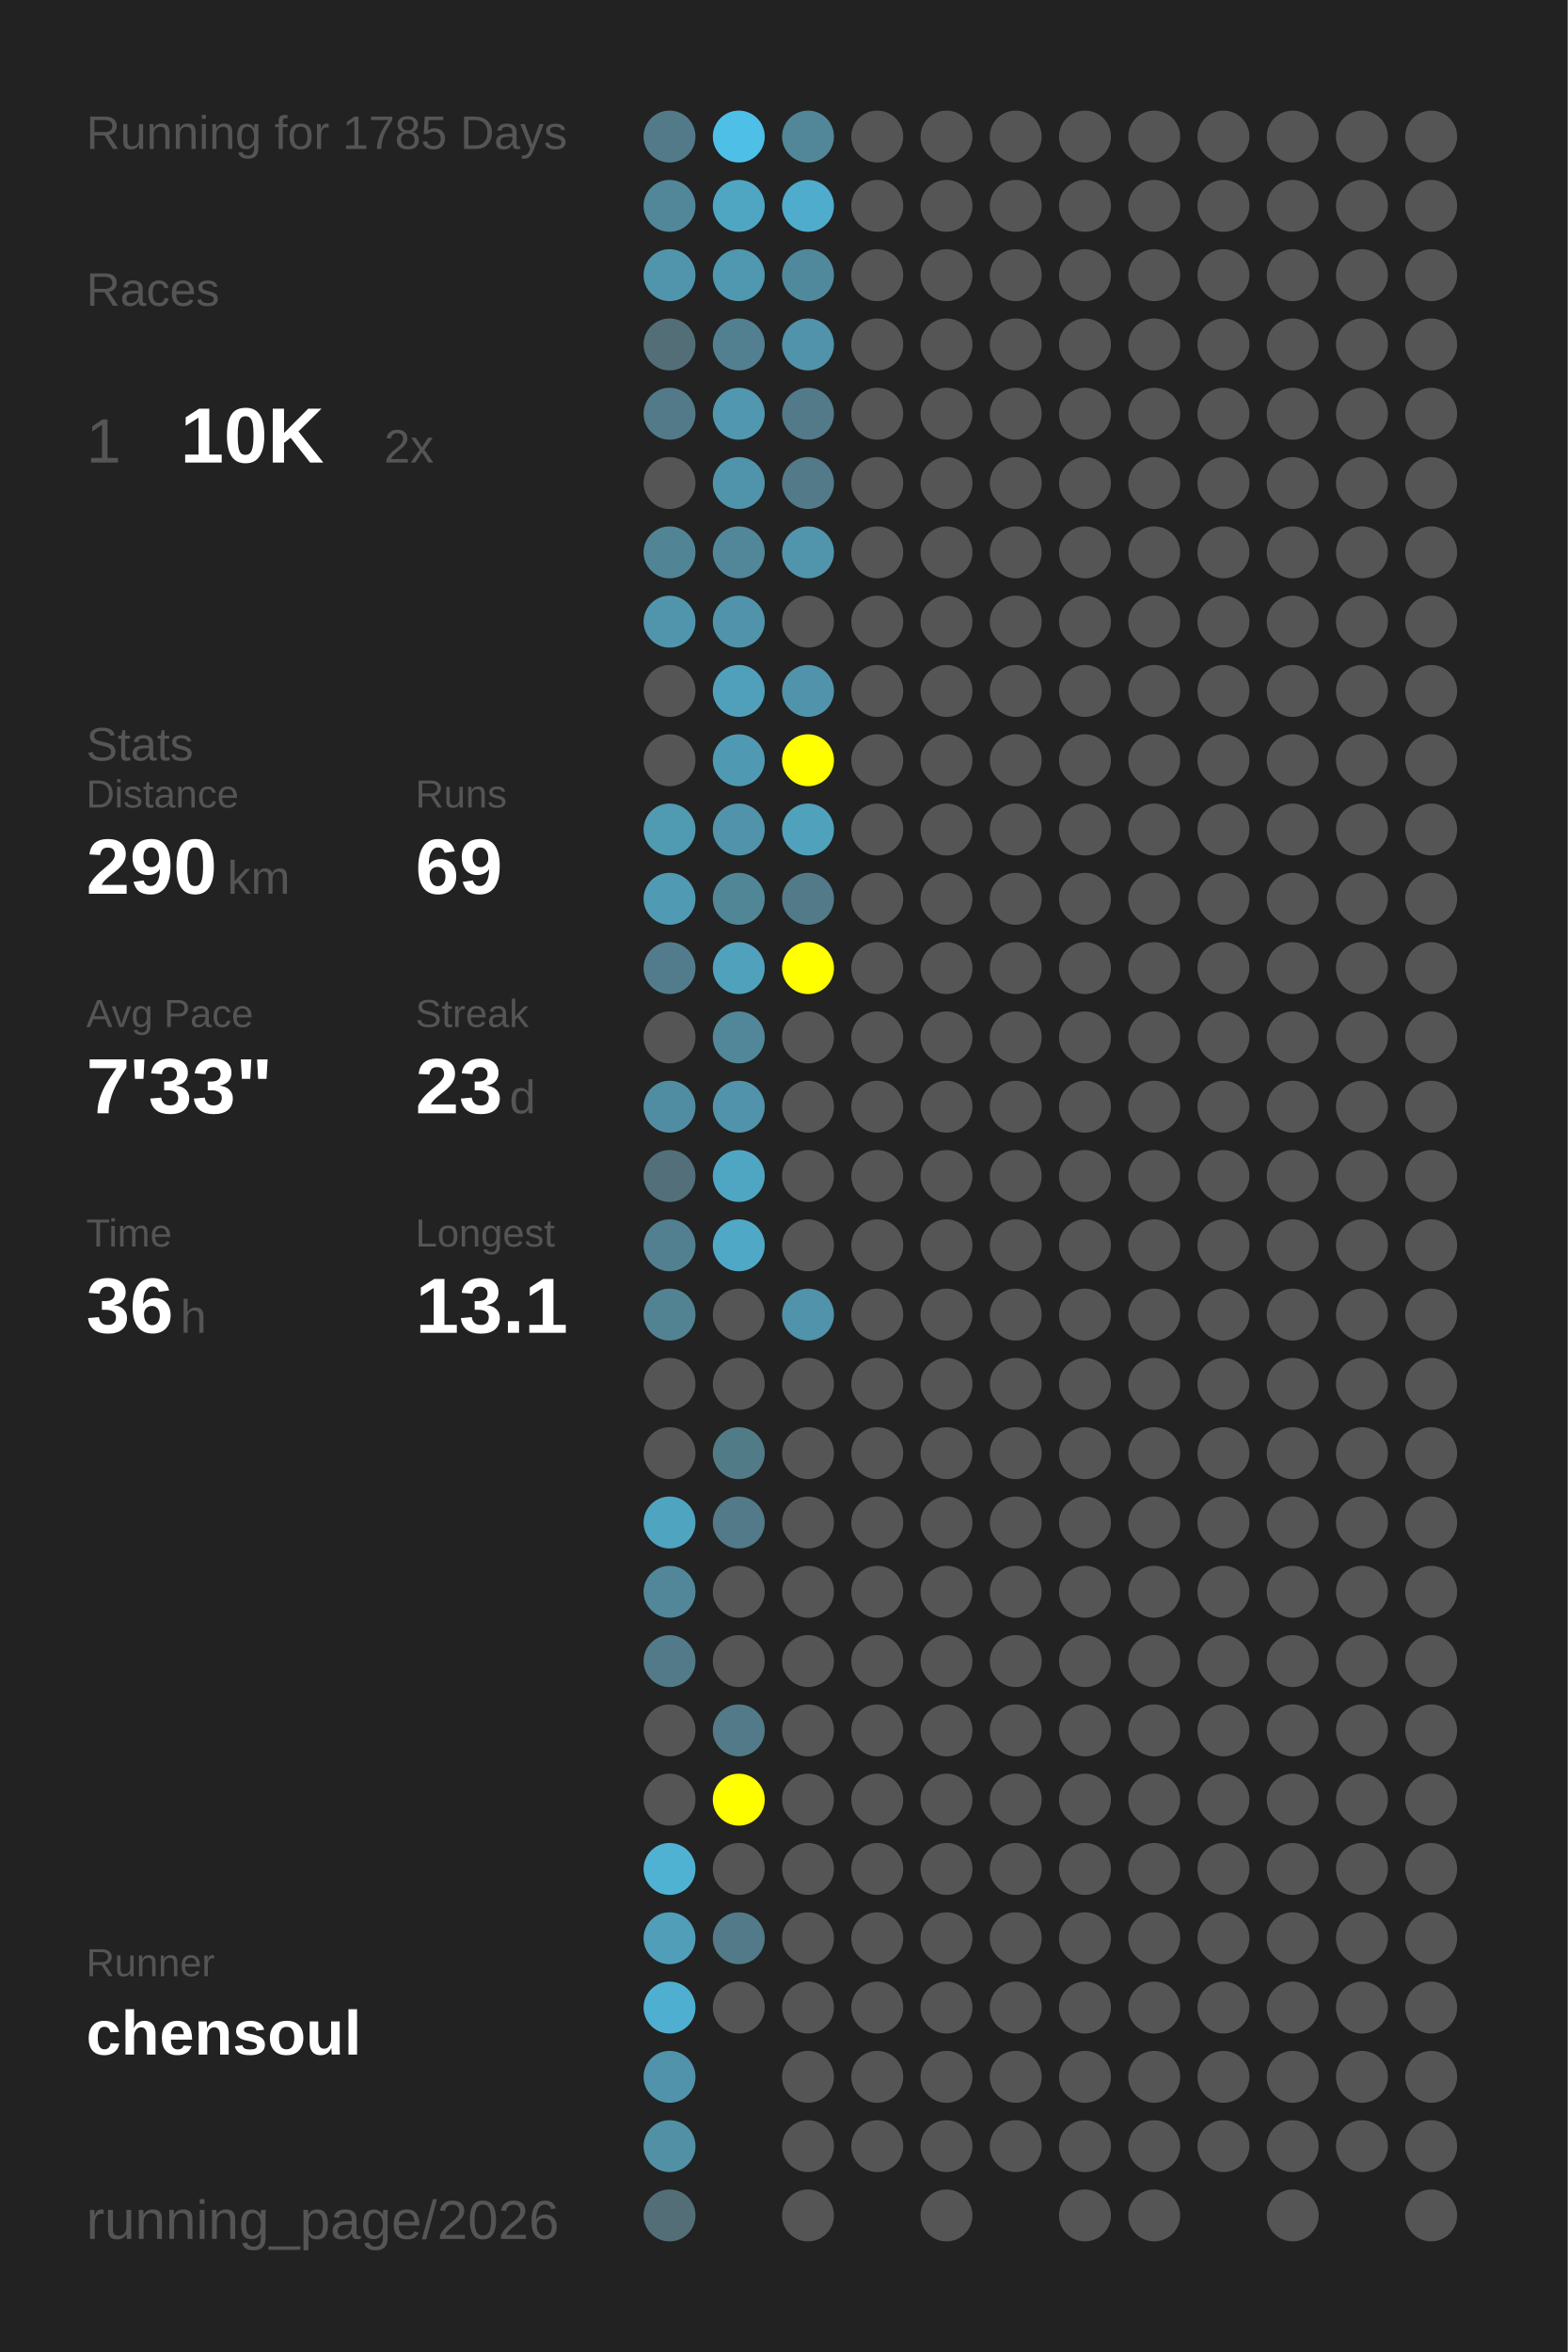
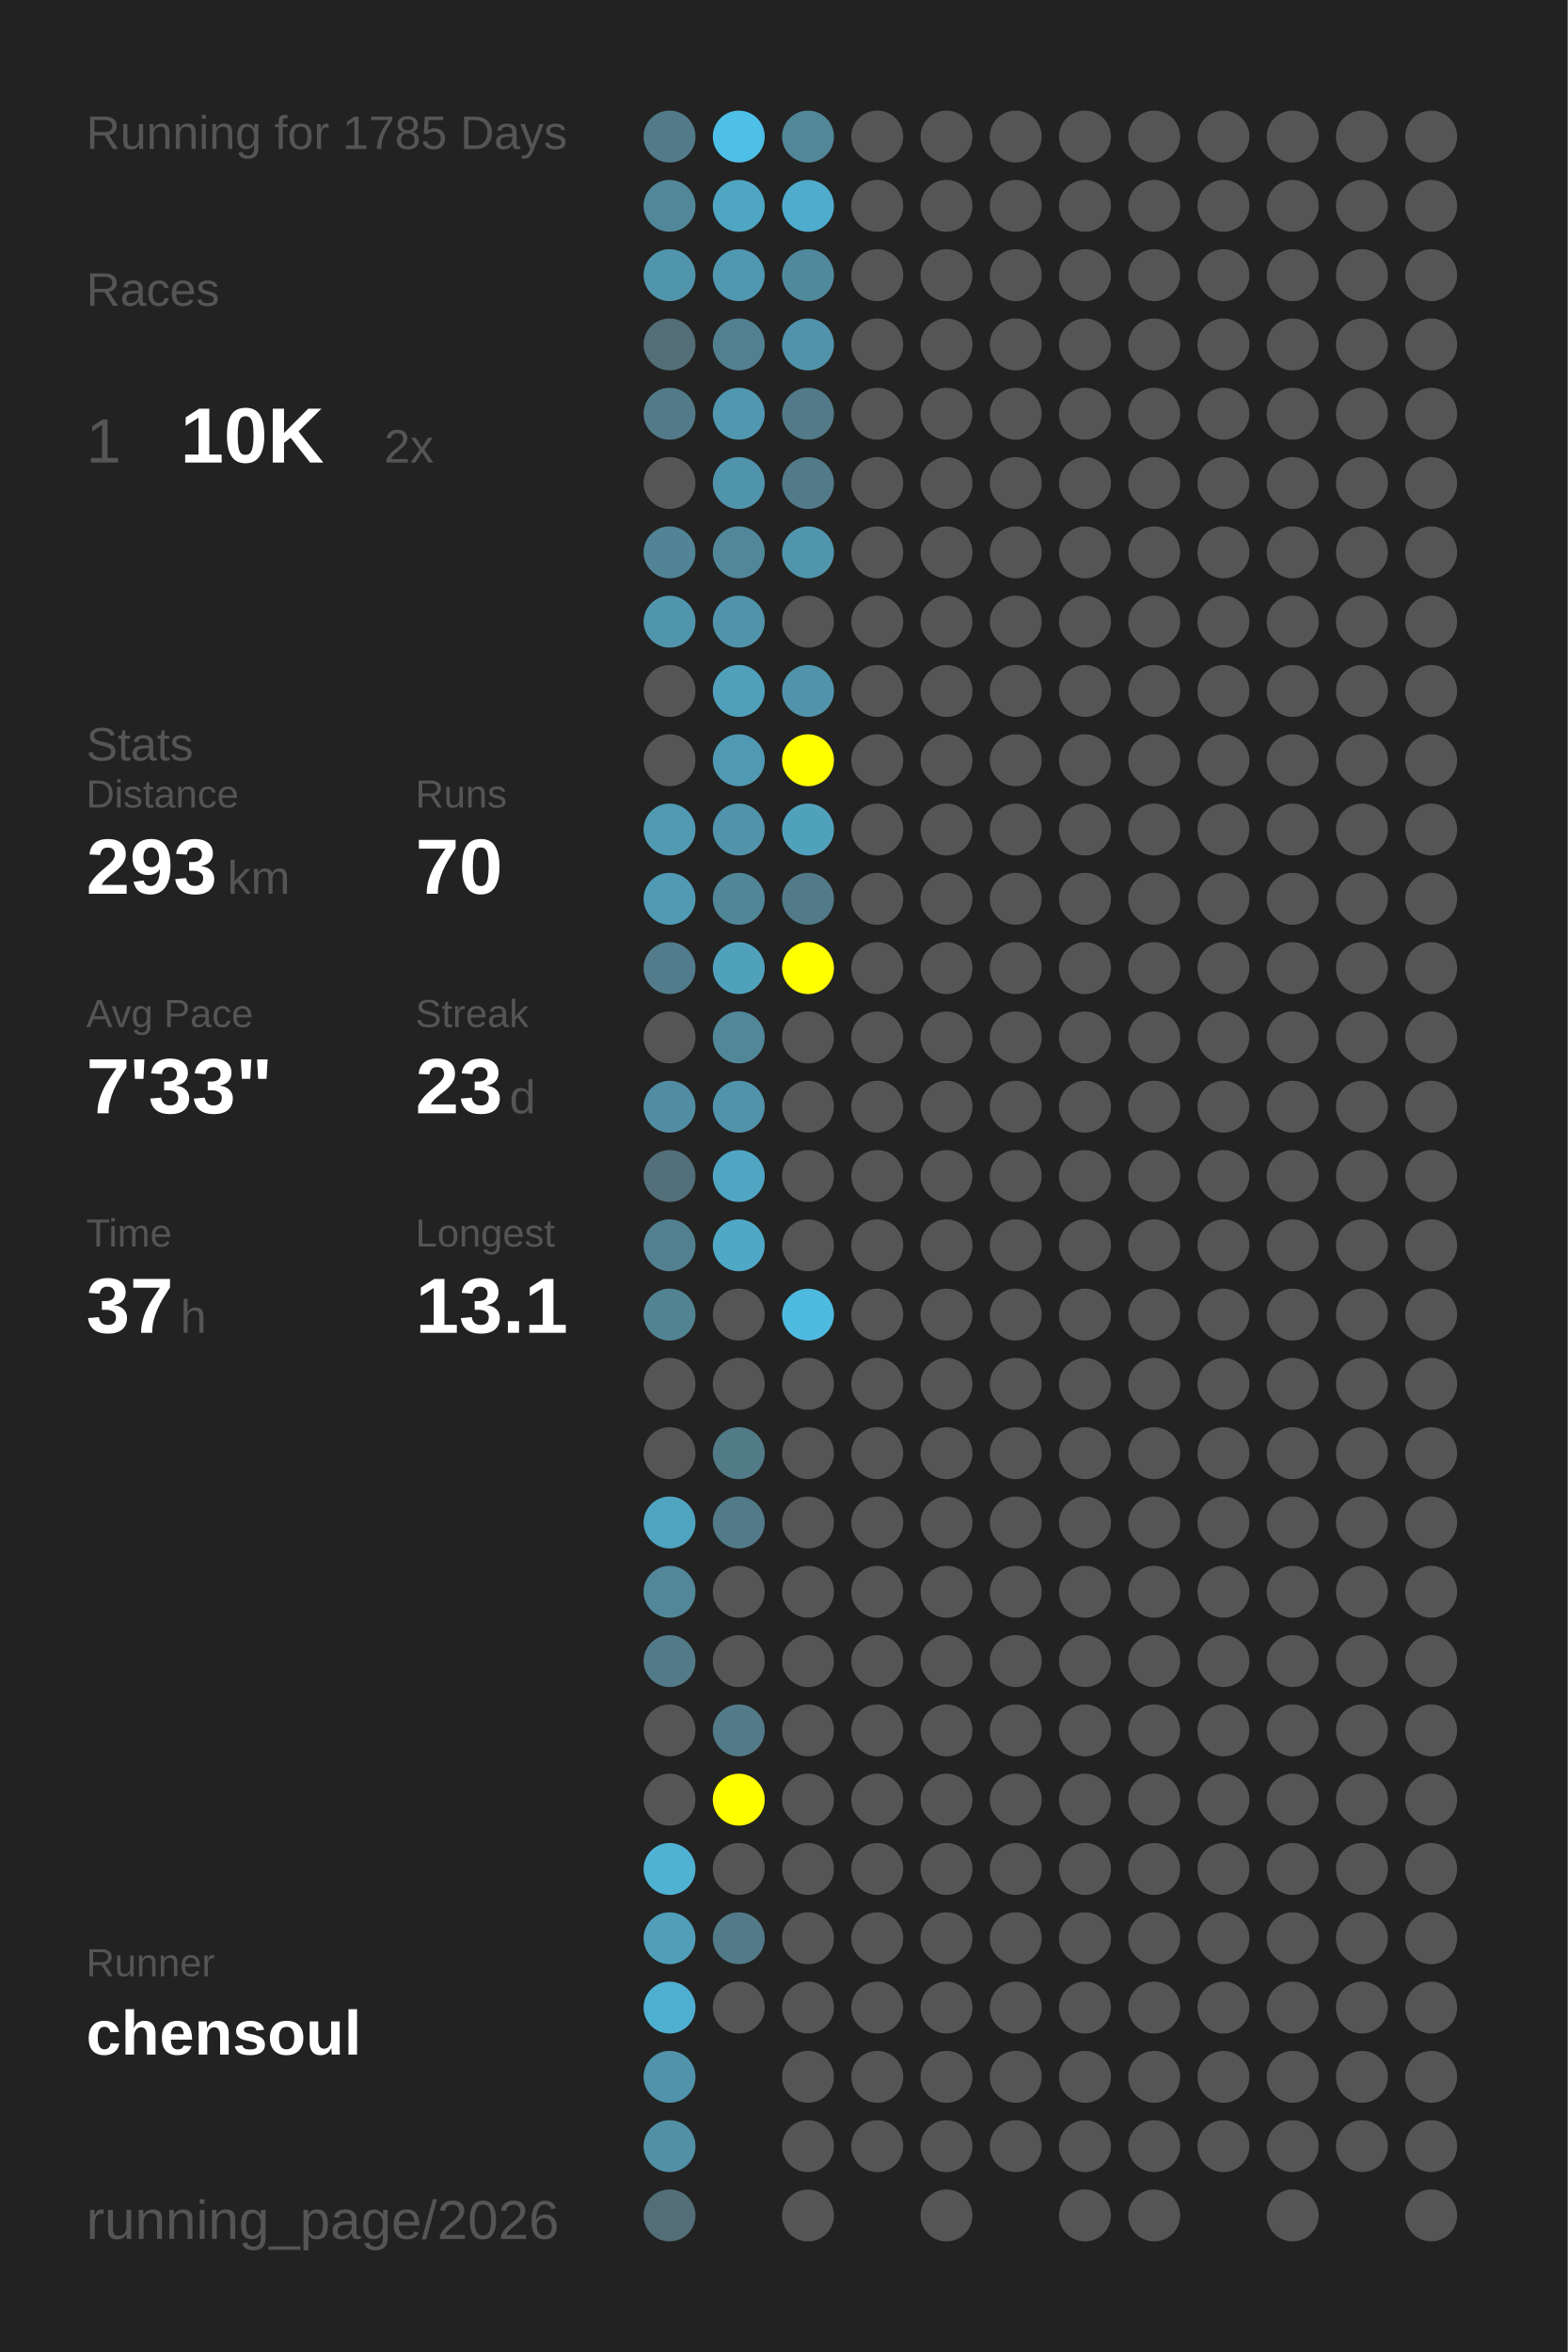
<svg xmlns="http://www.w3.org/2000/svg" baseProfile="full" height="300mm" version="1.1" viewBox="0,0,200,300" width="200mm">
  <defs />
  <rect fill="#222222" height="300" width="200" x="0" y="0" />
  <text fill="#555555" style="font-size:6px; font-family:Arial;" x="11" y="19">Running for 1785 Days</text>
  <text fill="#555555" style="font-size:6px; font-family:Arial;" x="11" y="39">Races</text>
  <text fill="#555555" style="font-size:8px; font-family:Arial;" x="11" y="59">1</text>
  <text fill="#FFFFFF" style="font-size:10px; font-family:Arial; font-weight:bold;" x="23" y="59">10K</text>
  <text fill="#555555" style="font-size:6px; font-family:Arial;" x="49" y="59">2x</text>
  <text fill="#555555" style="font-size:6px; font-family:Arial;" x="11" y="97">Stats</text>
  <text fill="#555555" style="font-size:5px; font-family:Arial;" x="11" y="103">Distance</text>
-   <text fill="#FFFFFF" style="font-size:10px; font-family:Arial; font-weight:bold;" x="11" y="114">290</text>
+   <text fill="#FFFFFF" style="font-size:10px; font-family:Arial; font-weight:bold;" x="11" y="114">293</text>
  <text fill="#555555" style="font-size:6px; font-family:Arial;" x="29" y="114">km</text>
  <text fill="#555555" style="font-size:5px; font-family:Arial;" x="53" y="103">Runs</text>
-   <text fill="#FFFFFF" style="font-size:10px; font-family:Arial; font-weight:bold;" x="53" y="114">69</text>
+   <text fill="#FFFFFF" style="font-size:10px; font-family:Arial; font-weight:bold;" x="53" y="114">70</text>
  <text fill="#555555" style="font-size:5px; font-family:Arial;" x="11" y="131">Avg Pace</text>
  <text fill="#FFFFFF" style="font-size:10px; font-family:Arial; font-weight:bold;" x="11" y="142">7'33"</text>
  <text fill="#555555" style="font-size:5px; font-family:Arial;" x="53" y="131">Streak</text>
  <text fill="#FFFFFF" style="font-size:10px; font-family:Arial; font-weight:bold;" x="53" y="142">23</text>
  <text fill="#555555" style="font-size:6px; font-family:Arial;" x="65" y="142">d</text>
  <text fill="#555555" style="font-size:5px; font-family:Arial;" x="11" y="159">Time</text>
-   <text fill="#FFFFFF" style="font-size:10px; font-family:Arial; font-weight:bold;" x="11" y="170">36</text>
+   <text fill="#FFFFFF" style="font-size:10px; font-family:Arial; font-weight:bold;" x="11" y="170">37</text>
  <text fill="#555555" style="font-size:6px; font-family:Arial;" x="23" y="170">h</text>
  <text fill="#555555" style="font-size:5px; font-family:Arial;" x="53" y="159">Longest</text>
  <text fill="#FFFFFF" style="font-size:10px; font-family:Arial; font-weight:bold;" x="53" y="170">13.1</text>
  <text fill="#555555" style="font-size:5px; font-family:Arial;" x="11" y="252.065">Runner</text>
  <text fill="#FFFFFF" style="font-size:8px; font-family:Arial; font-weight:bold;" x="11" y="262.065">chensoul</text>
  <text fill="#555555" style="font-size:7px; font-family:Arial;" x="11" y="285.581">running_page/2026</text>
  <circle cx="85.417" cy="17.419" fill="#527a88" r="3.312" />
  <circle cx="85.417" cy="26.258" fill="#518799" r="3.312" />
  <circle cx="85.417" cy="35.097" fill="#5095ac" r="3.312" />
  <circle cx="85.417" cy="43.935" fill="#536e77" r="3.312" />
  <circle cx="85.417" cy="52.774" fill="#527a88" r="3.312" />
  <circle cx="85.417" cy="61.613" fill="#555555" r="3.312" />
  <circle cx="85.417" cy="70.452" fill="#518495" r="3.312" />
  <circle cx="85.417" cy="79.29" fill="#5095ac" r="3.312" />
  <circle cx="85.417" cy="88.129" fill="#555555" r="3.312" />
  <circle cx="85.417" cy="96.968" fill="#555555" r="3.312" />
  <circle cx="85.417" cy="105.806" fill="#509ab2" r="3.312" />
  <circle cx="85.417" cy="114.645" fill="#509ab3" r="3.312" />
  <circle cx="85.417" cy="123.484" fill="#527c8b" r="3.312" />
  <circle cx="85.417" cy="132.323" fill="#555555" r="3.312" />
  <circle cx="85.417" cy="141.161" fill="#518da2" r="3.312" />
  <circle cx="85.417" cy="150" fill="#536f79" r="3.312" />
  <circle cx="85.417" cy="158.839" fill="#528090" r="3.312" />
  <circle cx="85.417" cy="167.677" fill="#528393" r="3.312" />
  <circle cx="85.417" cy="176.516" fill="#555555" r="3.312" />
  <circle cx="85.417" cy="185.355" fill="#555555" r="3.312" />
  <circle cx="85.417" cy="194.194" fill="#4fa4c0" r="3.312" />
  <circle cx="85.417" cy="203.032" fill="#518799" r="3.312" />
  <circle cx="85.417" cy="211.871" fill="#527a88" r="3.312" />
  <circle cx="85.417" cy="220.71" fill="#555555" r="3.312" />
  <circle cx="85.417" cy="229.548" fill="#555555" r="3.312" />
  <circle cx="85.417" cy="238.387" fill="#4fb2d3" r="3.312" />
  <circle cx="85.417" cy="247.226" fill="#509eb8" r="3.312" />
  <circle cx="85.417" cy="256.065" fill="#4fafd0" r="3.312" />
  <circle cx="85.417" cy="264.903" fill="#5093aa" r="3.312" />
  <circle cx="85.417" cy="273.742" fill="#5190a5" r="3.312" />
  <circle cx="85.417" cy="282.581" fill="#536e77" r="3.312" />
  <circle cx="94.25" cy="17.419" fill="#4ebfe6" r="3.312" />
  <circle cx="94.25" cy="26.258" fill="#4fa6c3" r="3.312" />
  <circle cx="94.25" cy="35.097" fill="#5097b0" r="3.312" />
  <circle cx="94.25" cy="43.935" fill="#528090" r="3.312" />
  <circle cx="94.25" cy="52.774" fill="#5097af" r="3.312" />
  <circle cx="94.25" cy="61.613" fill="#5094ab" r="3.312" />
  <circle cx="94.25" cy="70.452" fill="#518799" r="3.312" />
  <circle cx="94.25" cy="79.29" fill="#5093aa" r="3.312" />
  <circle cx="94.25" cy="88.129" fill="#50a0bb" r="3.312" />
  <circle cx="94.25" cy="96.968" fill="#5099b2" r="3.312" />
  <circle cx="94.25" cy="105.806" fill="#5093aa" r="3.312" />
  <circle cx="94.25" cy="114.645" fill="#518697" r="3.312" />
  <circle cx="94.25" cy="123.484" fill="#50a1bc" r="3.312" />
  <circle cx="94.25" cy="132.323" fill="#518799" r="3.312" />
  <circle cx="94.25" cy="141.161" fill="#5093aa" r="3.312" />
  <circle cx="94.25" cy="150" fill="#4fa6c3" r="3.312" />
  <circle cx="94.25" cy="158.839" fill="#4fa8c6" r="3.312" />
  <circle cx="94.25" cy="167.677" fill="#555555" r="3.312" />
  <circle cx="94.25" cy="176.516" fill="#555555" r="3.312" />
  <circle cx="94.25" cy="185.355" fill="#527b88" r="3.312" />
  <circle cx="94.25" cy="194.194" fill="#527a88" r="3.312" />
  <circle cx="94.25" cy="203.032" fill="#555555" r="3.312" />
  <circle cx="94.25" cy="211.871" fill="#555555" r="3.312" />
  <circle cx="94.25" cy="220.71" fill="#527a88" r="3.312" />
  <circle cx="94.25" cy="229.548" fill="#FFFF00" r="3.312" />
  <circle cx="94.25" cy="238.387" fill="#555555" r="3.312" />
  <circle cx="94.25" cy="247.226" fill="#527a88" r="3.312" />
  <circle cx="94.25" cy="256.065" fill="#555555" r="3.312" />
  <circle cx="103.083" cy="17.419" fill="#518799" r="3.312" />
  <circle cx="103.083" cy="26.258" fill="#4faccc" r="3.312" />
  <circle cx="103.083" cy="35.097" fill="#51899c" r="3.312" />
  <circle cx="103.083" cy="43.935" fill="#5093aa" r="3.312" />
  <circle cx="103.083" cy="52.774" fill="#527a88" r="3.312" />
  <circle cx="103.083" cy="61.613" fill="#527a88" r="3.312" />
  <circle cx="103.083" cy="70.452" fill="#5095ac" r="3.312" />
  <circle cx="103.083" cy="79.29" fill="#555555" r="3.312" />
  <circle cx="103.083" cy="88.129" fill="#5093aa" r="3.312" />
  <circle cx="103.083" cy="96.968" fill="#FFFF00" r="3.312" />
  <circle cx="103.083" cy="105.806" fill="#50a1bc" r="3.312" />
  <circle cx="103.083" cy="114.645" fill="#527a88" r="3.312" />
  <circle cx="103.083" cy="123.484" fill="#FFFF00" r="3.312" />
  <circle cx="103.083" cy="132.323" fill="#555555" r="3.312" />
  <circle cx="103.083" cy="141.161" fill="#555555" r="3.312" />
  <circle cx="103.083" cy="150" fill="#555555" r="3.312" />
  <circle cx="103.083" cy="158.839" fill="#555555" r="3.312" />
-   <circle cx="103.083" cy="167.677" fill="#5093aa" r="3.312" />
+   <circle cx="103.083" cy="167.677" fill="#4ebadf" r="3.312" />
  <circle cx="103.083" cy="176.516" fill="#555555" r="3.312" />
  <circle cx="103.083" cy="185.355" fill="#555555" r="3.312" />
  <circle cx="103.083" cy="194.194" fill="#555555" r="3.312" />
  <circle cx="103.083" cy="203.032" fill="#555555" r="3.312" />
  <circle cx="103.083" cy="211.871" fill="#555555" r="3.312" />
  <circle cx="103.083" cy="220.71" fill="#555555" r="3.312" />
  <circle cx="103.083" cy="229.548" fill="#555555" r="3.312" />
  <circle cx="103.083" cy="238.387" fill="#555555" r="3.312" />
  <circle cx="103.083" cy="247.226" fill="#555555" r="3.312" />
  <circle cx="103.083" cy="256.065" fill="#555555" r="3.312" />
  <circle cx="103.083" cy="264.903" fill="#555555" r="3.312" />
  <circle cx="103.083" cy="273.742" fill="#555555" r="3.312" />
  <circle cx="103.083" cy="282.581" fill="#555555" r="3.312" />
  <circle cx="111.917" cy="17.419" fill="#555555" r="3.312" />
  <circle cx="111.917" cy="26.258" fill="#555555" r="3.312" />
  <circle cx="111.917" cy="35.097" fill="#555555" r="3.312" />
  <circle cx="111.917" cy="43.935" fill="#555555" r="3.312" />
  <circle cx="111.917" cy="52.774" fill="#555555" r="3.312" />
  <circle cx="111.917" cy="61.613" fill="#555555" r="3.312" />
  <circle cx="111.917" cy="70.452" fill="#555555" r="3.312" />
  <circle cx="111.917" cy="79.29" fill="#555555" r="3.312" />
  <circle cx="111.917" cy="88.129" fill="#555555" r="3.312" />
  <circle cx="111.917" cy="96.968" fill="#555555" r="3.312" />
  <circle cx="111.917" cy="105.806" fill="#555555" r="3.312" />
  <circle cx="111.917" cy="114.645" fill="#555555" r="3.312" />
  <circle cx="111.917" cy="123.484" fill="#555555" r="3.312" />
  <circle cx="111.917" cy="132.323" fill="#555555" r="3.312" />
  <circle cx="111.917" cy="141.161" fill="#555555" r="3.312" />
  <circle cx="111.917" cy="150" fill="#555555" r="3.312" />
  <circle cx="111.917" cy="158.839" fill="#555555" r="3.312" />
  <circle cx="111.917" cy="167.677" fill="#555555" r="3.312" />
  <circle cx="111.917" cy="176.516" fill="#555555" r="3.312" />
  <circle cx="111.917" cy="185.355" fill="#555555" r="3.312" />
  <circle cx="111.917" cy="194.194" fill="#555555" r="3.312" />
  <circle cx="111.917" cy="203.032" fill="#555555" r="3.312" />
  <circle cx="111.917" cy="211.871" fill="#555555" r="3.312" />
  <circle cx="111.917" cy="220.71" fill="#555555" r="3.312" />
  <circle cx="111.917" cy="229.548" fill="#555555" r="3.312" />
  <circle cx="111.917" cy="238.387" fill="#555555" r="3.312" />
  <circle cx="111.917" cy="247.226" fill="#555555" r="3.312" />
  <circle cx="111.917" cy="256.065" fill="#555555" r="3.312" />
  <circle cx="111.917" cy="264.903" fill="#555555" r="3.312" />
  <circle cx="111.917" cy="273.742" fill="#555555" r="3.312" />
  <circle cx="120.75" cy="17.419" fill="#555555" r="3.312" />
  <circle cx="120.75" cy="26.258" fill="#555555" r="3.312" />
  <circle cx="120.75" cy="35.097" fill="#555555" r="3.312" />
  <circle cx="120.75" cy="43.935" fill="#555555" r="3.312" />
  <circle cx="120.75" cy="52.774" fill="#555555" r="3.312" />
  <circle cx="120.75" cy="61.613" fill="#555555" r="3.312" />
  <circle cx="120.75" cy="70.452" fill="#555555" r="3.312" />
  <circle cx="120.75" cy="79.29" fill="#555555" r="3.312" />
  <circle cx="120.75" cy="88.129" fill="#555555" r="3.312" />
  <circle cx="120.75" cy="96.968" fill="#555555" r="3.312" />
  <circle cx="120.75" cy="105.806" fill="#555555" r="3.312" />
  <circle cx="120.75" cy="114.645" fill="#555555" r="3.312" />
  <circle cx="120.75" cy="123.484" fill="#555555" r="3.312" />
  <circle cx="120.75" cy="132.323" fill="#555555" r="3.312" />
  <circle cx="120.75" cy="141.161" fill="#555555" r="3.312" />
  <circle cx="120.75" cy="150" fill="#555555" r="3.312" />
  <circle cx="120.75" cy="158.839" fill="#555555" r="3.312" />
  <circle cx="120.75" cy="167.677" fill="#555555" r="3.312" />
  <circle cx="120.75" cy="176.516" fill="#555555" r="3.312" />
  <circle cx="120.75" cy="185.355" fill="#555555" r="3.312" />
  <circle cx="120.75" cy="194.194" fill="#555555" r="3.312" />
  <circle cx="120.75" cy="203.032" fill="#555555" r="3.312" />
  <circle cx="120.75" cy="211.871" fill="#555555" r="3.312" />
  <circle cx="120.75" cy="220.71" fill="#555555" r="3.312" />
  <circle cx="120.75" cy="229.548" fill="#555555" r="3.312" />
  <circle cx="120.75" cy="238.387" fill="#555555" r="3.312" />
  <circle cx="120.75" cy="247.226" fill="#555555" r="3.312" />
  <circle cx="120.75" cy="256.065" fill="#555555" r="3.312" />
  <circle cx="120.75" cy="264.903" fill="#555555" r="3.312" />
  <circle cx="120.75" cy="273.742" fill="#555555" r="3.312" />
  <circle cx="120.75" cy="282.581" fill="#555555" r="3.312" />
  <circle cx="129.583" cy="17.419" fill="#555555" r="3.312" />
  <circle cx="129.583" cy="26.258" fill="#555555" r="3.312" />
  <circle cx="129.583" cy="35.097" fill="#555555" r="3.312" />
  <circle cx="129.583" cy="43.935" fill="#555555" r="3.312" />
  <circle cx="129.583" cy="52.774" fill="#555555" r="3.312" />
  <circle cx="129.583" cy="61.613" fill="#555555" r="3.312" />
  <circle cx="129.583" cy="70.452" fill="#555555" r="3.312" />
  <circle cx="129.583" cy="79.29" fill="#555555" r="3.312" />
  <circle cx="129.583" cy="88.129" fill="#555555" r="3.312" />
  <circle cx="129.583" cy="96.968" fill="#555555" r="3.312" />
  <circle cx="129.583" cy="105.806" fill="#555555" r="3.312" />
  <circle cx="129.583" cy="114.645" fill="#555555" r="3.312" />
  <circle cx="129.583" cy="123.484" fill="#555555" r="3.312" />
  <circle cx="129.583" cy="132.323" fill="#555555" r="3.312" />
  <circle cx="129.583" cy="141.161" fill="#555555" r="3.312" />
  <circle cx="129.583" cy="150" fill="#555555" r="3.312" />
  <circle cx="129.583" cy="158.839" fill="#555555" r="3.312" />
  <circle cx="129.583" cy="167.677" fill="#555555" r="3.312" />
  <circle cx="129.583" cy="176.516" fill="#555555" r="3.312" />
  <circle cx="129.583" cy="185.355" fill="#555555" r="3.312" />
  <circle cx="129.583" cy="194.194" fill="#555555" r="3.312" />
  <circle cx="129.583" cy="203.032" fill="#555555" r="3.312" />
  <circle cx="129.583" cy="211.871" fill="#555555" r="3.312" />
  <circle cx="129.583" cy="220.71" fill="#555555" r="3.312" />
  <circle cx="129.583" cy="229.548" fill="#555555" r="3.312" />
  <circle cx="129.583" cy="238.387" fill="#555555" r="3.312" />
  <circle cx="129.583" cy="247.226" fill="#555555" r="3.312" />
  <circle cx="129.583" cy="256.065" fill="#555555" r="3.312" />
  <circle cx="129.583" cy="264.903" fill="#555555" r="3.312" />
  <circle cx="129.583" cy="273.742" fill="#555555" r="3.312" />
  <circle cx="138.417" cy="17.419" fill="#555555" r="3.312" />
  <circle cx="138.417" cy="26.258" fill="#555555" r="3.312" />
  <circle cx="138.417" cy="35.097" fill="#555555" r="3.312" />
  <circle cx="138.417" cy="43.935" fill="#555555" r="3.312" />
  <circle cx="138.417" cy="52.774" fill="#555555" r="3.312" />
  <circle cx="138.417" cy="61.613" fill="#555555" r="3.312" />
  <circle cx="138.417" cy="70.452" fill="#555555" r="3.312" />
  <circle cx="138.417" cy="79.29" fill="#555555" r="3.312" />
  <circle cx="138.417" cy="88.129" fill="#555555" r="3.312" />
  <circle cx="138.417" cy="96.968" fill="#555555" r="3.312" />
  <circle cx="138.417" cy="105.806" fill="#555555" r="3.312" />
  <circle cx="138.417" cy="114.645" fill="#555555" r="3.312" />
  <circle cx="138.417" cy="123.484" fill="#555555" r="3.312" />
  <circle cx="138.417" cy="132.323" fill="#555555" r="3.312" />
  <circle cx="138.417" cy="141.161" fill="#555555" r="3.312" />
  <circle cx="138.417" cy="150" fill="#555555" r="3.312" />
  <circle cx="138.417" cy="158.839" fill="#555555" r="3.312" />
  <circle cx="138.417" cy="167.677" fill="#555555" r="3.312" />
  <circle cx="138.417" cy="176.516" fill="#555555" r="3.312" />
  <circle cx="138.417" cy="185.355" fill="#555555" r="3.312" />
  <circle cx="138.417" cy="194.194" fill="#555555" r="3.312" />
  <circle cx="138.417" cy="203.032" fill="#555555" r="3.312" />
  <circle cx="138.417" cy="211.871" fill="#555555" r="3.312" />
  <circle cx="138.417" cy="220.71" fill="#555555" r="3.312" />
  <circle cx="138.417" cy="229.548" fill="#555555" r="3.312" />
  <circle cx="138.417" cy="238.387" fill="#555555" r="3.312" />
  <circle cx="138.417" cy="247.226" fill="#555555" r="3.312" />
  <circle cx="138.417" cy="256.065" fill="#555555" r="3.312" />
  <circle cx="138.417" cy="264.903" fill="#555555" r="3.312" />
  <circle cx="138.417" cy="273.742" fill="#555555" r="3.312" />
  <circle cx="138.417" cy="282.581" fill="#555555" r="3.312" />
  <circle cx="147.25" cy="17.419" fill="#555555" r="3.312" />
  <circle cx="147.25" cy="26.258" fill="#555555" r="3.312" />
  <circle cx="147.25" cy="35.097" fill="#555555" r="3.312" />
  <circle cx="147.25" cy="43.935" fill="#555555" r="3.312" />
  <circle cx="147.25" cy="52.774" fill="#555555" r="3.312" />
  <circle cx="147.25" cy="61.613" fill="#555555" r="3.312" />
  <circle cx="147.25" cy="70.452" fill="#555555" r="3.312" />
  <circle cx="147.25" cy="79.29" fill="#555555" r="3.312" />
  <circle cx="147.25" cy="88.129" fill="#555555" r="3.312" />
  <circle cx="147.25" cy="96.968" fill="#555555" r="3.312" />
  <circle cx="147.25" cy="105.806" fill="#555555" r="3.312" />
  <circle cx="147.25" cy="114.645" fill="#555555" r="3.312" />
  <circle cx="147.25" cy="123.484" fill="#555555" r="3.312" />
  <circle cx="147.25" cy="132.323" fill="#555555" r="3.312" />
  <circle cx="147.25" cy="141.161" fill="#555555" r="3.312" />
  <circle cx="147.25" cy="150" fill="#555555" r="3.312" />
  <circle cx="147.25" cy="158.839" fill="#555555" r="3.312" />
  <circle cx="147.25" cy="167.677" fill="#555555" r="3.312" />
  <circle cx="147.25" cy="176.516" fill="#555555" r="3.312" />
  <circle cx="147.25" cy="185.355" fill="#555555" r="3.312" />
  <circle cx="147.25" cy="194.194" fill="#555555" r="3.312" />
  <circle cx="147.25" cy="203.032" fill="#555555" r="3.312" />
  <circle cx="147.25" cy="211.871" fill="#555555" r="3.312" />
  <circle cx="147.25" cy="220.71" fill="#555555" r="3.312" />
  <circle cx="147.25" cy="229.548" fill="#555555" r="3.312" />
  <circle cx="147.25" cy="238.387" fill="#555555" r="3.312" />
  <circle cx="147.25" cy="247.226" fill="#555555" r="3.312" />
  <circle cx="147.25" cy="256.065" fill="#555555" r="3.312" />
  <circle cx="147.25" cy="264.903" fill="#555555" r="3.312" />
  <circle cx="147.25" cy="273.742" fill="#555555" r="3.312" />
  <circle cx="147.25" cy="282.581" fill="#555555" r="3.312" />
  <circle cx="156.083" cy="17.419" fill="#555555" r="3.312" />
  <circle cx="156.083" cy="26.258" fill="#555555" r="3.312" />
  <circle cx="156.083" cy="35.097" fill="#555555" r="3.312" />
  <circle cx="156.083" cy="43.935" fill="#555555" r="3.312" />
  <circle cx="156.083" cy="52.774" fill="#555555" r="3.312" />
  <circle cx="156.083" cy="61.613" fill="#555555" r="3.312" />
  <circle cx="156.083" cy="70.452" fill="#555555" r="3.312" />
  <circle cx="156.083" cy="79.29" fill="#555555" r="3.312" />
  <circle cx="156.083" cy="88.129" fill="#555555" r="3.312" />
  <circle cx="156.083" cy="96.968" fill="#555555" r="3.312" />
  <circle cx="156.083" cy="105.806" fill="#555555" r="3.312" />
  <circle cx="156.083" cy="114.645" fill="#555555" r="3.312" />
  <circle cx="156.083" cy="123.484" fill="#555555" r="3.312" />
  <circle cx="156.083" cy="132.323" fill="#555555" r="3.312" />
  <circle cx="156.083" cy="141.161" fill="#555555" r="3.312" />
  <circle cx="156.083" cy="150" fill="#555555" r="3.312" />
  <circle cx="156.083" cy="158.839" fill="#555555" r="3.312" />
  <circle cx="156.083" cy="167.677" fill="#555555" r="3.312" />
  <circle cx="156.083" cy="176.516" fill="#555555" r="3.312" />
  <circle cx="156.083" cy="185.355" fill="#555555" r="3.312" />
  <circle cx="156.083" cy="194.194" fill="#555555" r="3.312" />
  <circle cx="156.083" cy="203.032" fill="#555555" r="3.312" />
  <circle cx="156.083" cy="211.871" fill="#555555" r="3.312" />
  <circle cx="156.083" cy="220.71" fill="#555555" r="3.312" />
  <circle cx="156.083" cy="229.548" fill="#555555" r="3.312" />
  <circle cx="156.083" cy="238.387" fill="#555555" r="3.312" />
  <circle cx="156.083" cy="247.226" fill="#555555" r="3.312" />
  <circle cx="156.083" cy="256.065" fill="#555555" r="3.312" />
  <circle cx="156.083" cy="264.903" fill="#555555" r="3.312" />
  <circle cx="156.083" cy="273.742" fill="#555555" r="3.312" />
  <circle cx="164.917" cy="17.419" fill="#555555" r="3.312" />
  <circle cx="164.917" cy="26.258" fill="#555555" r="3.312" />
  <circle cx="164.917" cy="35.097" fill="#555555" r="3.312" />
  <circle cx="164.917" cy="43.935" fill="#555555" r="3.312" />
  <circle cx="164.917" cy="52.774" fill="#555555" r="3.312" />
  <circle cx="164.917" cy="61.613" fill="#555555" r="3.312" />
  <circle cx="164.917" cy="70.452" fill="#555555" r="3.312" />
  <circle cx="164.917" cy="79.29" fill="#555555" r="3.312" />
  <circle cx="164.917" cy="88.129" fill="#555555" r="3.312" />
  <circle cx="164.917" cy="96.968" fill="#555555" r="3.312" />
  <circle cx="164.917" cy="105.806" fill="#555555" r="3.312" />
  <circle cx="164.917" cy="114.645" fill="#555555" r="3.312" />
  <circle cx="164.917" cy="123.484" fill="#555555" r="3.312" />
  <circle cx="164.917" cy="132.323" fill="#555555" r="3.312" />
  <circle cx="164.917" cy="141.161" fill="#555555" r="3.312" />
  <circle cx="164.917" cy="150" fill="#555555" r="3.312" />
  <circle cx="164.917" cy="158.839" fill="#555555" r="3.312" />
  <circle cx="164.917" cy="167.677" fill="#555555" r="3.312" />
  <circle cx="164.917" cy="176.516" fill="#555555" r="3.312" />
  <circle cx="164.917" cy="185.355" fill="#555555" r="3.312" />
  <circle cx="164.917" cy="194.194" fill="#555555" r="3.312" />
  <circle cx="164.917" cy="203.032" fill="#555555" r="3.312" />
  <circle cx="164.917" cy="211.871" fill="#555555" r="3.312" />
  <circle cx="164.917" cy="220.71" fill="#555555" r="3.312" />
  <circle cx="164.917" cy="229.548" fill="#555555" r="3.312" />
  <circle cx="164.917" cy="238.387" fill="#555555" r="3.312" />
  <circle cx="164.917" cy="247.226" fill="#555555" r="3.312" />
  <circle cx="164.917" cy="256.065" fill="#555555" r="3.312" />
  <circle cx="164.917" cy="264.903" fill="#555555" r="3.312" />
  <circle cx="164.917" cy="273.742" fill="#555555" r="3.312" />
  <circle cx="164.917" cy="282.581" fill="#555555" r="3.312" />
  <circle cx="173.75" cy="17.419" fill="#555555" r="3.312" />
  <circle cx="173.75" cy="26.258" fill="#555555" r="3.312" />
  <circle cx="173.75" cy="35.097" fill="#555555" r="3.312" />
  <circle cx="173.75" cy="43.935" fill="#555555" r="3.312" />
  <circle cx="173.75" cy="52.774" fill="#555555" r="3.312" />
  <circle cx="173.75" cy="61.613" fill="#555555" r="3.312" />
  <circle cx="173.75" cy="70.452" fill="#555555" r="3.312" />
  <circle cx="173.75" cy="79.29" fill="#555555" r="3.312" />
  <circle cx="173.75" cy="88.129" fill="#555555" r="3.312" />
  <circle cx="173.75" cy="96.968" fill="#555555" r="3.312" />
  <circle cx="173.75" cy="105.806" fill="#555555" r="3.312" />
  <circle cx="173.75" cy="114.645" fill="#555555" r="3.312" />
  <circle cx="173.75" cy="123.484" fill="#555555" r="3.312" />
  <circle cx="173.75" cy="132.323" fill="#555555" r="3.312" />
  <circle cx="173.75" cy="141.161" fill="#555555" r="3.312" />
  <circle cx="173.75" cy="150" fill="#555555" r="3.312" />
  <circle cx="173.75" cy="158.839" fill="#555555" r="3.312" />
  <circle cx="173.75" cy="167.677" fill="#555555" r="3.312" />
  <circle cx="173.75" cy="176.516" fill="#555555" r="3.312" />
  <circle cx="173.75" cy="185.355" fill="#555555" r="3.312" />
  <circle cx="173.75" cy="194.194" fill="#555555" r="3.312" />
  <circle cx="173.75" cy="203.032" fill="#555555" r="3.312" />
  <circle cx="173.75" cy="211.871" fill="#555555" r="3.312" />
  <circle cx="173.75" cy="220.71" fill="#555555" r="3.312" />
  <circle cx="173.75" cy="229.548" fill="#555555" r="3.312" />
  <circle cx="173.75" cy="238.387" fill="#555555" r="3.312" />
  <circle cx="173.75" cy="247.226" fill="#555555" r="3.312" />
  <circle cx="173.75" cy="256.065" fill="#555555" r="3.312" />
  <circle cx="173.75" cy="264.903" fill="#555555" r="3.312" />
  <circle cx="173.75" cy="273.742" fill="#555555" r="3.312" />
  <circle cx="182.583" cy="17.419" fill="#555555" r="3.312" />
  <circle cx="182.583" cy="26.258" fill="#555555" r="3.312" />
  <circle cx="182.583" cy="35.097" fill="#555555" r="3.312" />
  <circle cx="182.583" cy="43.935" fill="#555555" r="3.312" />
  <circle cx="182.583" cy="52.774" fill="#555555" r="3.312" />
  <circle cx="182.583" cy="61.613" fill="#555555" r="3.312" />
  <circle cx="182.583" cy="70.452" fill="#555555" r="3.312" />
  <circle cx="182.583" cy="79.29" fill="#555555" r="3.312" />
  <circle cx="182.583" cy="88.129" fill="#555555" r="3.312" />
  <circle cx="182.583" cy="96.968" fill="#555555" r="3.312" />
  <circle cx="182.583" cy="105.806" fill="#555555" r="3.312" />
  <circle cx="182.583" cy="114.645" fill="#555555" r="3.312" />
  <circle cx="182.583" cy="123.484" fill="#555555" r="3.312" />
  <circle cx="182.583" cy="132.323" fill="#555555" r="3.312" />
  <circle cx="182.583" cy="141.161" fill="#555555" r="3.312" />
  <circle cx="182.583" cy="150" fill="#555555" r="3.312" />
  <circle cx="182.583" cy="158.839" fill="#555555" r="3.312" />
  <circle cx="182.583" cy="167.677" fill="#555555" r="3.312" />
  <circle cx="182.583" cy="176.516" fill="#555555" r="3.312" />
  <circle cx="182.583" cy="185.355" fill="#555555" r="3.312" />
  <circle cx="182.583" cy="194.194" fill="#555555" r="3.312" />
  <circle cx="182.583" cy="203.032" fill="#555555" r="3.312" />
  <circle cx="182.583" cy="211.871" fill="#555555" r="3.312" />
  <circle cx="182.583" cy="220.71" fill="#555555" r="3.312" />
  <circle cx="182.583" cy="229.548" fill="#555555" r="3.312" />
  <circle cx="182.583" cy="238.387" fill="#555555" r="3.312" />
  <circle cx="182.583" cy="247.226" fill="#555555" r="3.312" />
  <circle cx="182.583" cy="256.065" fill="#555555" r="3.312" />
  <circle cx="182.583" cy="264.903" fill="#555555" r="3.312" />
  <circle cx="182.583" cy="273.742" fill="#555555" r="3.312" />
  <circle cx="182.583" cy="282.581" fill="#555555" r="3.312" />
</svg>
